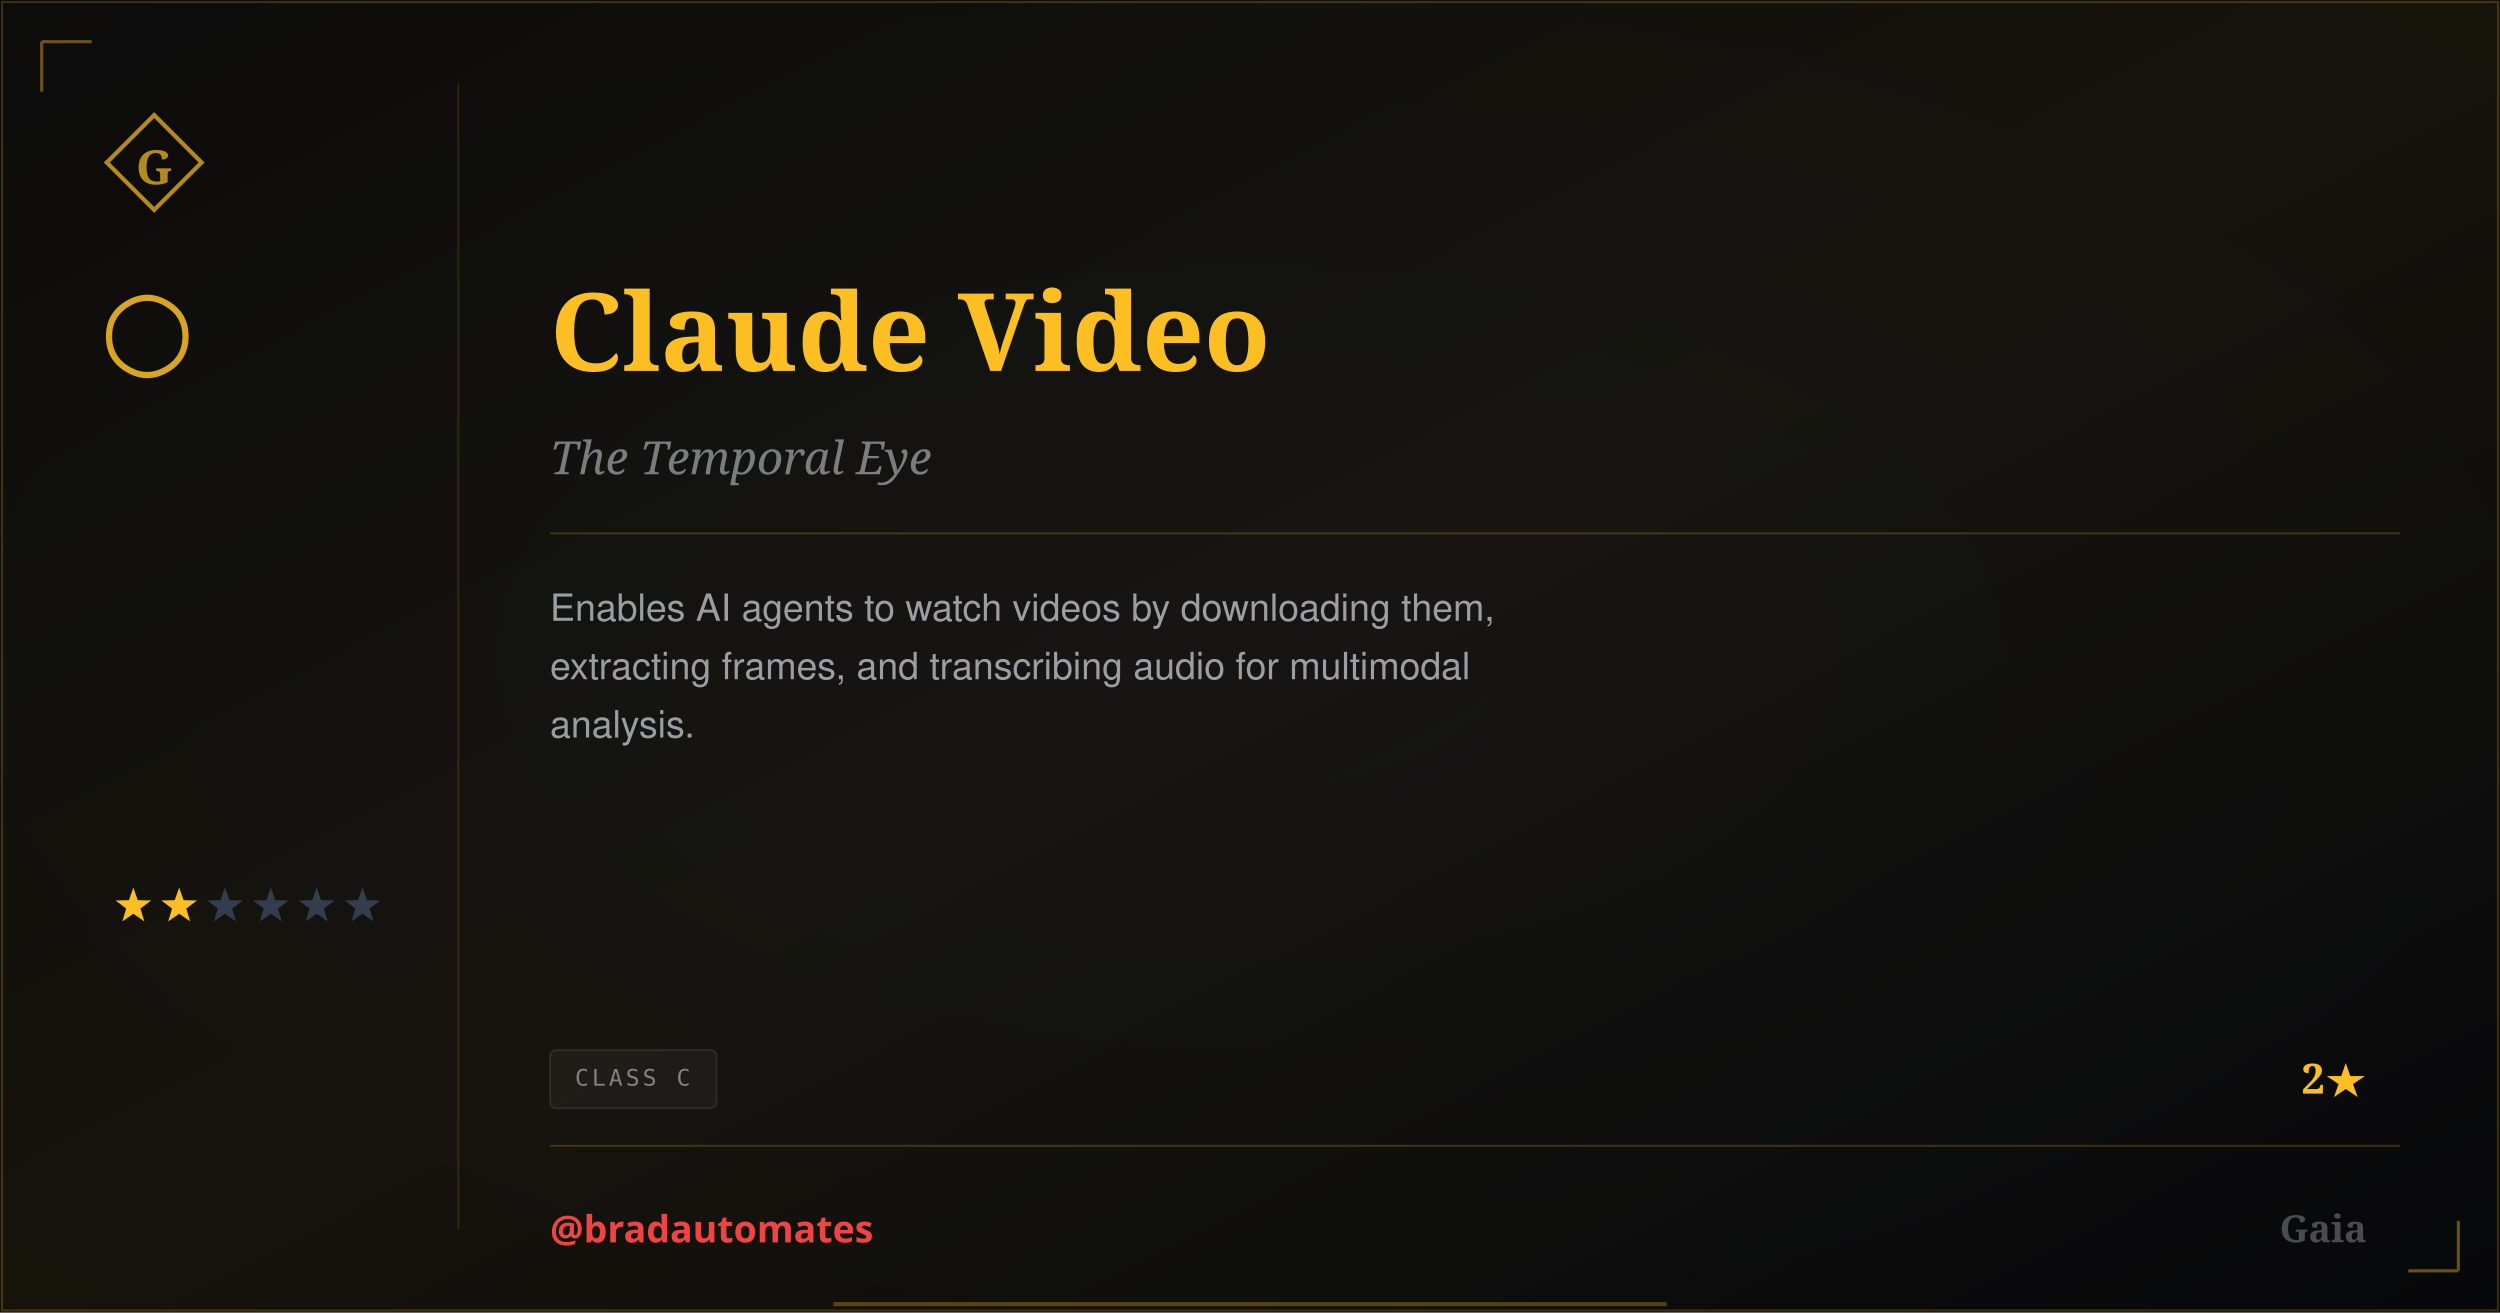
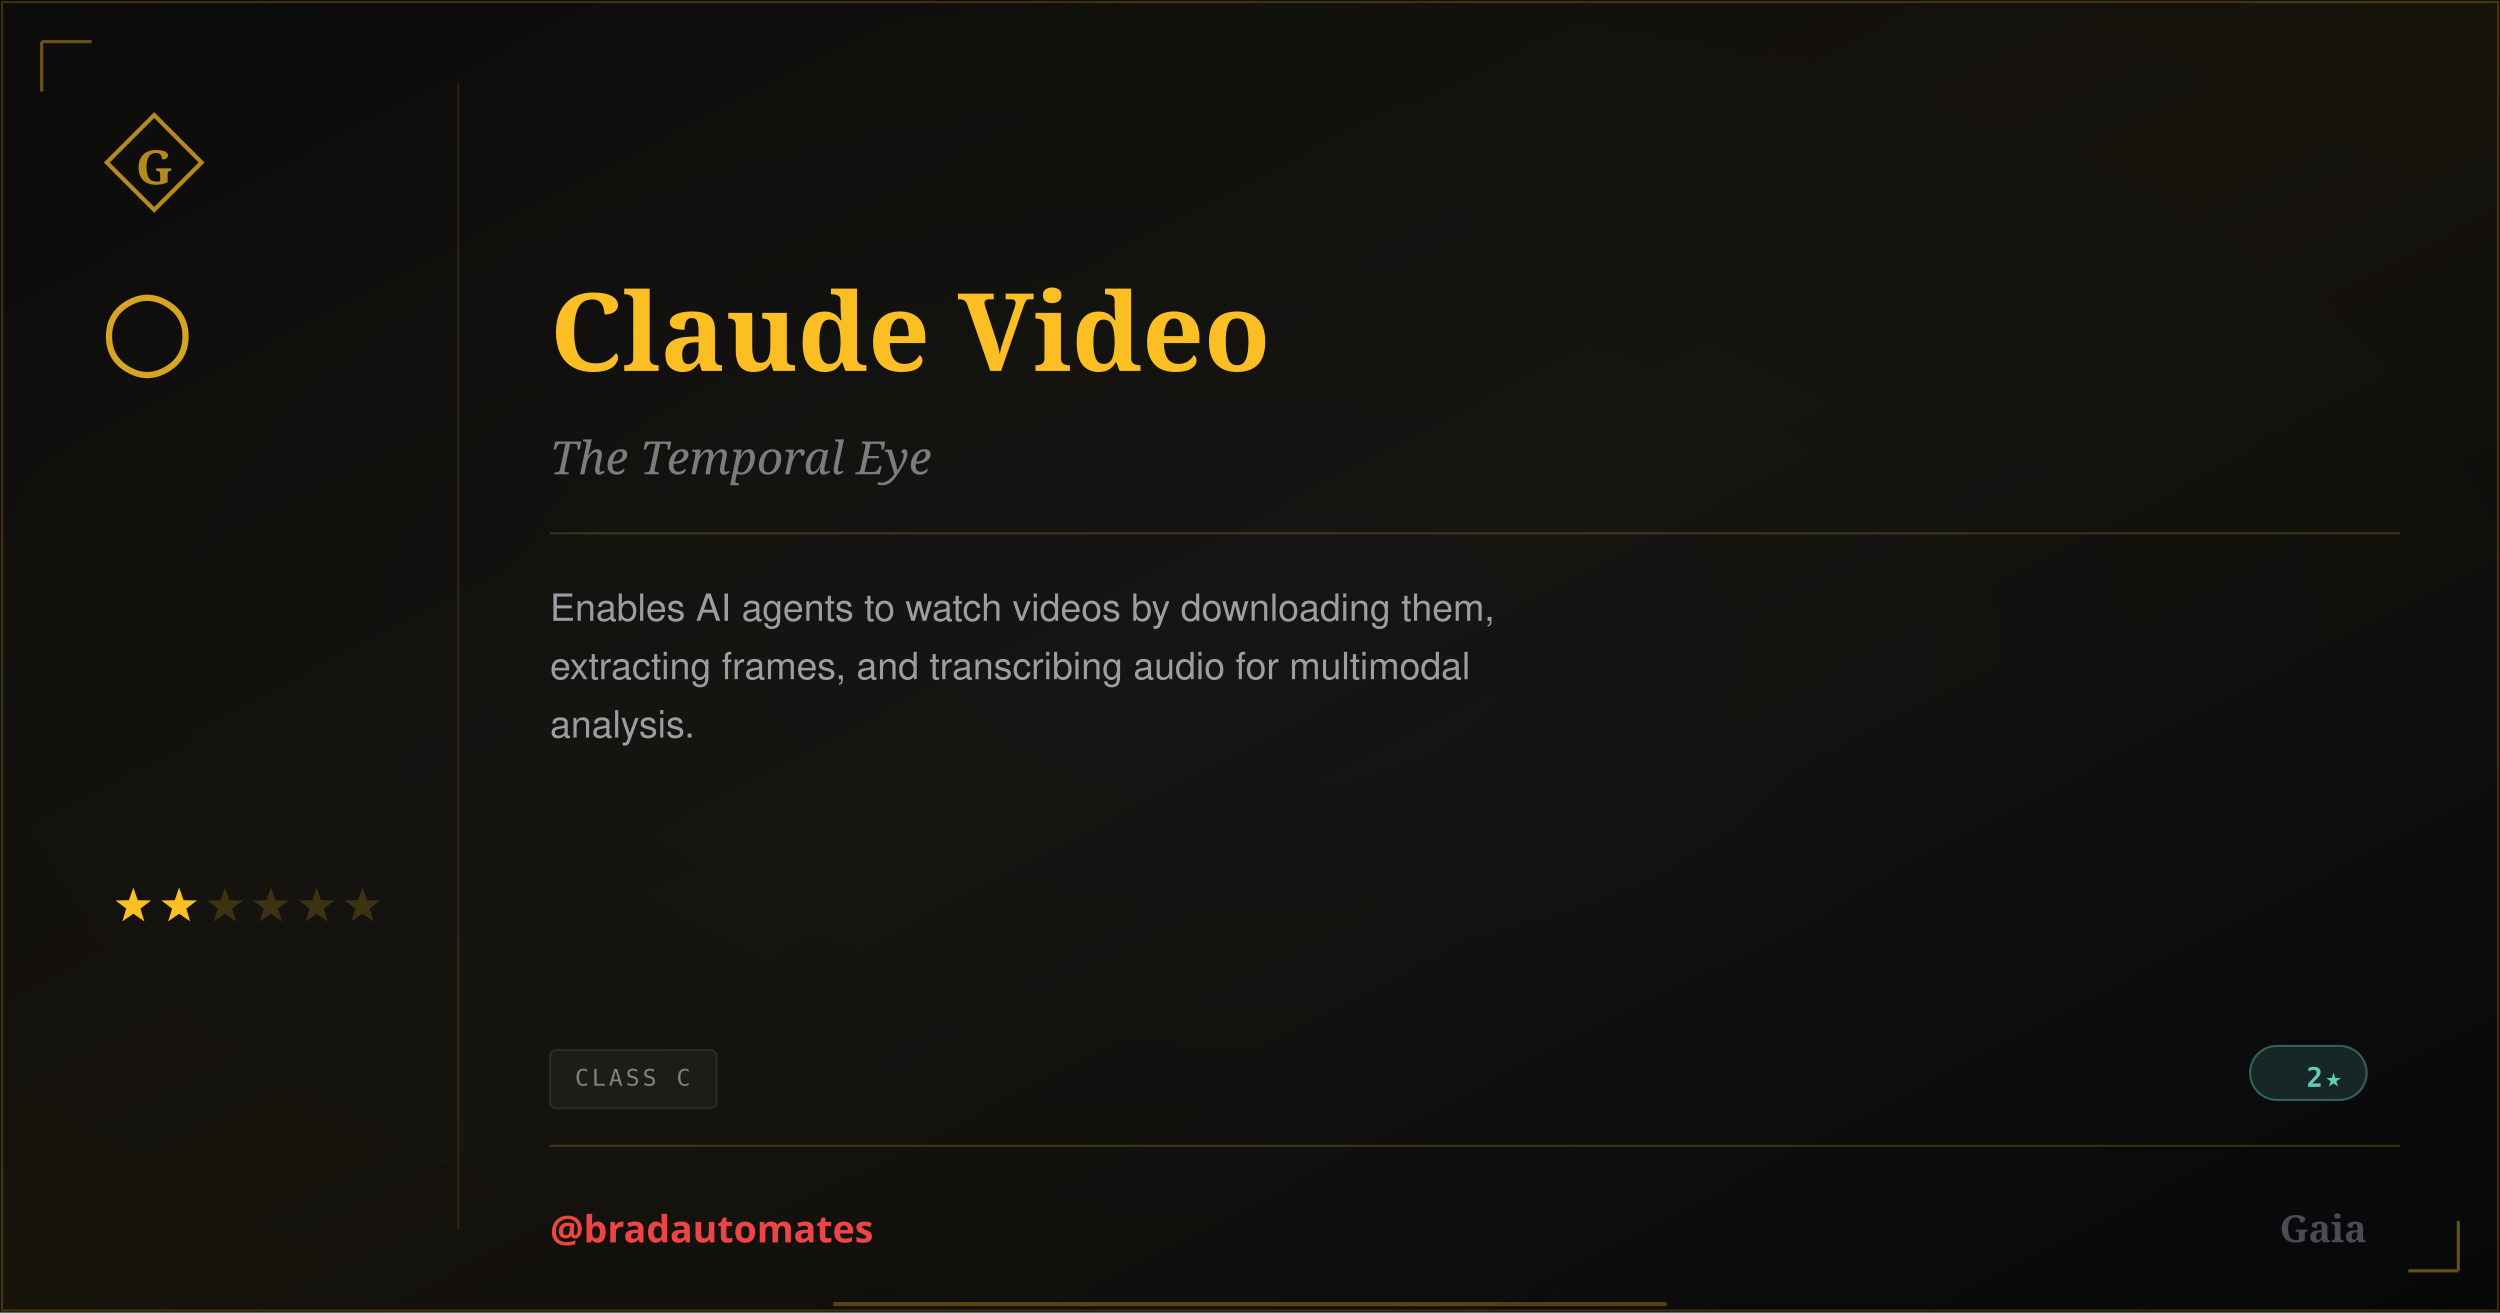
<svg xmlns="http://www.w3.org/2000/svg" width="1200" height="630" viewBox="0 0 1200 630">
  <defs>
    <linearGradient id="grad-bradautomates-claude-video" x1="0" y1="0" x2="1" y2="1">
      <stop offset="0%" stop-color="#fbbf24" stop-opacity="0.04" />
      <stop offset="50%" stop-color="#fbbf24" stop-opacity="0.08" />
      <stop offset="100%" stop-color="#fbbf24" stop-opacity="0.02" />
    </linearGradient>
  </defs>
  <rect width="1200" height="630" fill="#030712" />
  <defs>
    <radialGradient id="vign-bradautomates-claude-video" cx="50%" cy="50%" r="70%">
      <stop offset="0%" stop-color="transparent" />
      <stop offset="100%" stop-color="rgba(0,0,0,0.5)" />
    </radialGradient>
  </defs>
  <rect width="1200" height="630" fill="url(#vign-bradautomates-claude-video)" />
  <rect width="1200" height="630" fill="url(#grad-bradautomates-claude-video)" />
  <rect x="1" y="1" width="1198" height="628" fill="none" stroke="rgba(251,191,36,0.2)" stroke-width="1" />
  <path d="M 20 20 L 20 44 M 20 20 L 44 20" stroke="rgba(251,191,36,0.4)" stroke-width="1.5" fill="none" />
  <path d="M 1180 610 L 1180 586 M 1180 610 L 1156 610" stroke="rgba(251,191,36,0.4)" stroke-width="1.5" fill="none" />
  <svg x="48" y="52" width="52" height="52" viewBox="0 0 64 64">
    <path d="M 32 4 L 60 32 L 32 60 L 4 32 Z" fill="none" stroke="#fbbf24" stroke-width="2.5" stroke-linejoin="miter" opacity="0.7" />
    <text x="32" y="34" font-family="Georgia,serif" font-weight="600" font-size="28" fill="#fbbf24" text-anchor="middle" dominant-baseline="central" opacity="0.7">G</text>
  </svg>
  <text x="48" y="175" font-family="Georgia,serif" font-size="52" fill="#fbbf24" opacity="0.85">○</text>
-   <polygon points="64.00,426.00 66.12,432.09 72.56,432.22 67.42,436.11 69.29,442.28 64.00,438.60 58.71,442.28 60.58,436.11 55.44,432.22 61.88,432.09" fill="#fbbf24" />
-   <polygon points="86.00,426.00 88.12,432.09 94.56,432.22 89.42,436.11 91.29,442.28 86.00,438.60 80.71,442.28 82.58,436.11 77.44,432.22 83.88,432.09" fill="#fbbf24" />
-   <polygon points="108.00,426.00 110.12,432.09 116.56,432.22 111.42,436.11 113.29,442.28 108.00,438.60 102.71,442.28 104.58,436.11 99.44,432.22 105.88,432.09" fill="#333d4d" />
-   <polygon points="130.00,426.00 132.12,432.09 138.56,432.22 133.42,436.11 135.29,442.28 130.00,438.60 124.71,442.28 126.58,436.11 121.44,432.22 127.88,432.09" fill="#333d4d" />
-   <polygon points="152.00,426.00 154.12,432.09 160.56,432.22 155.42,436.11 157.29,442.28 152.00,438.60 146.71,442.28 148.58,436.11 143.44,432.22 149.88,432.09" fill="#333d4d" />
-   <polygon points="174.00,426.00 176.12,432.09 182.56,432.22 177.42,436.11 179.29,442.28 174.00,438.60 168.71,442.28 170.58,436.11 165.44,432.22 171.88,432.09" fill="#333d4d" />
+   <polygon points="64.00,426.00 66.12,432.09 72.56,432.22 67.42,436.11 69.29,442.28 64.00,438.60 58.71,442.28 60.58,436.11 55.44,432.22 61.88,432.09" fill="#fbbf24" opacity="1" />
+   <polygon points="86.00,426.00 88.12,432.09 94.56,432.22 89.42,436.11 91.29,442.28 86.00,438.60 80.71,442.28 82.58,436.11 77.44,432.22 83.88,432.09" fill="#fbbf24" opacity="1" />
+   <polygon points="108.00,426.00 110.12,432.09 116.56,432.22 111.42,436.11 113.29,442.28 108.00,438.60 102.71,442.28 104.58,436.11 99.44,432.22 105.88,432.09" fill="#fbbf24" opacity="0.18" />
+   <polygon points="130.00,426.00 132.12,432.09 138.56,432.22 133.42,436.11 135.29,442.28 130.00,438.60 124.71,442.28 126.58,436.11 121.44,432.22 127.88,432.09" fill="#fbbf24" opacity="0.18" />
+   <polygon points="152.00,426.00 154.12,432.09 160.56,432.22 155.42,436.11 157.29,442.28 152.00,438.60 146.71,442.28 148.58,436.11 143.44,432.22 149.88,432.09" fill="#fbbf24" opacity="0.18" />
+   <polygon points="174.00,426.00 176.12,432.09 182.56,432.22 177.42,436.11 179.29,442.28 174.00,438.60 168.71,442.28 170.58,436.11 165.44,432.22 171.88,432.09" fill="#fbbf24" opacity="0.18" />
  <line x1="220" y1="40" x2="220" y2="590" stroke="rgba(251,191,36,0.12)" stroke-width="1" />
  <text x="264" y="160" font-family="EB Garamond,Georgia,serif" font-size="52" font-weight="600" fill="#fbbf24" dominant-baseline="middle">Claude Video</text>
  <text x="264" y="220" font-family="EB Garamond,Georgia,serif" font-size="22" font-style="italic" fill="rgba(226,232,240,0.5)" dominant-baseline="middle">The Temporal Eye</text>
  <line x1="264" y1="256" x2="1152" y2="256" stroke="rgba(251,191,36,0.2)" stroke-width="1" />
  <text x="264" y="298" font-family="Bricolage Grotesque,Helvetica,Arial,sans-serif" font-size="18" fill="rgba(226,232,240,0.65)">
    <tspan x="264" dy="0">Enables AI agents to watch videos by downloading them,</tspan>
    <tspan x="264" dy="28">extracting frames, and transcribing audio for multimodal</tspan>
    <tspan x="264" dy="28">analysis.</tspan>
  </text>
  <rect x="264" y="504" width="80" height="28" rx="3" fill="rgba(255,255,255,0.04)" stroke="rgba(255,255,255,0.08)" stroke-width="1" />
  <text x="276" y="518" font-family="monospace" font-size="11" letter-spacing="1.5" fill="rgba(226,232,240,0.5)" dominant-baseline="middle" text-transform="uppercase">CLASS C</text>
-   <text x="1136" y="518" font-family="EB Garamond,Georgia,serif" font-size="20" font-weight="600" fill="#fbbf24" text-anchor="end" dominant-baseline="middle">2★</text>
+   <rect x="1080" y="502" width="56" height="26" rx="13" fill="rgba(99,202,183,.15)" stroke="rgba(99,202,183,.4)" stroke-width="1" />
+   <text x="1124" y="518" font-family="'Departure Mono','JetBrains Mono',monospace" font-size="13" font-weight="600" letter-spacing="1.2" fill="#63cab7" text-anchor="end" dominant-baseline="middle">2★</text>
  <line x1="264" y1="550" x2="1152" y2="550" stroke="rgba(251,191,36,0.2)" stroke-width="1" />
  <text x="264" y="590" font-family="'Bricolage Grotesque',sans-serif" font-size="18" font-weight="600" fill="#ef4444" dominant-baseline="middle">@bradautomates</text>
  <text x="1136" y="590" font-family="EB Garamond,Georgia,serif" font-size="18" font-weight="600" fill="rgba(226,232,240,0.3)" text-anchor="end" dominant-baseline="middle">Gaia</text>
  <line x1="400" y1="626" x2="800" y2="626" stroke="#fbbf24" stroke-width="2" stroke-opacity="0.3" />
</svg>
